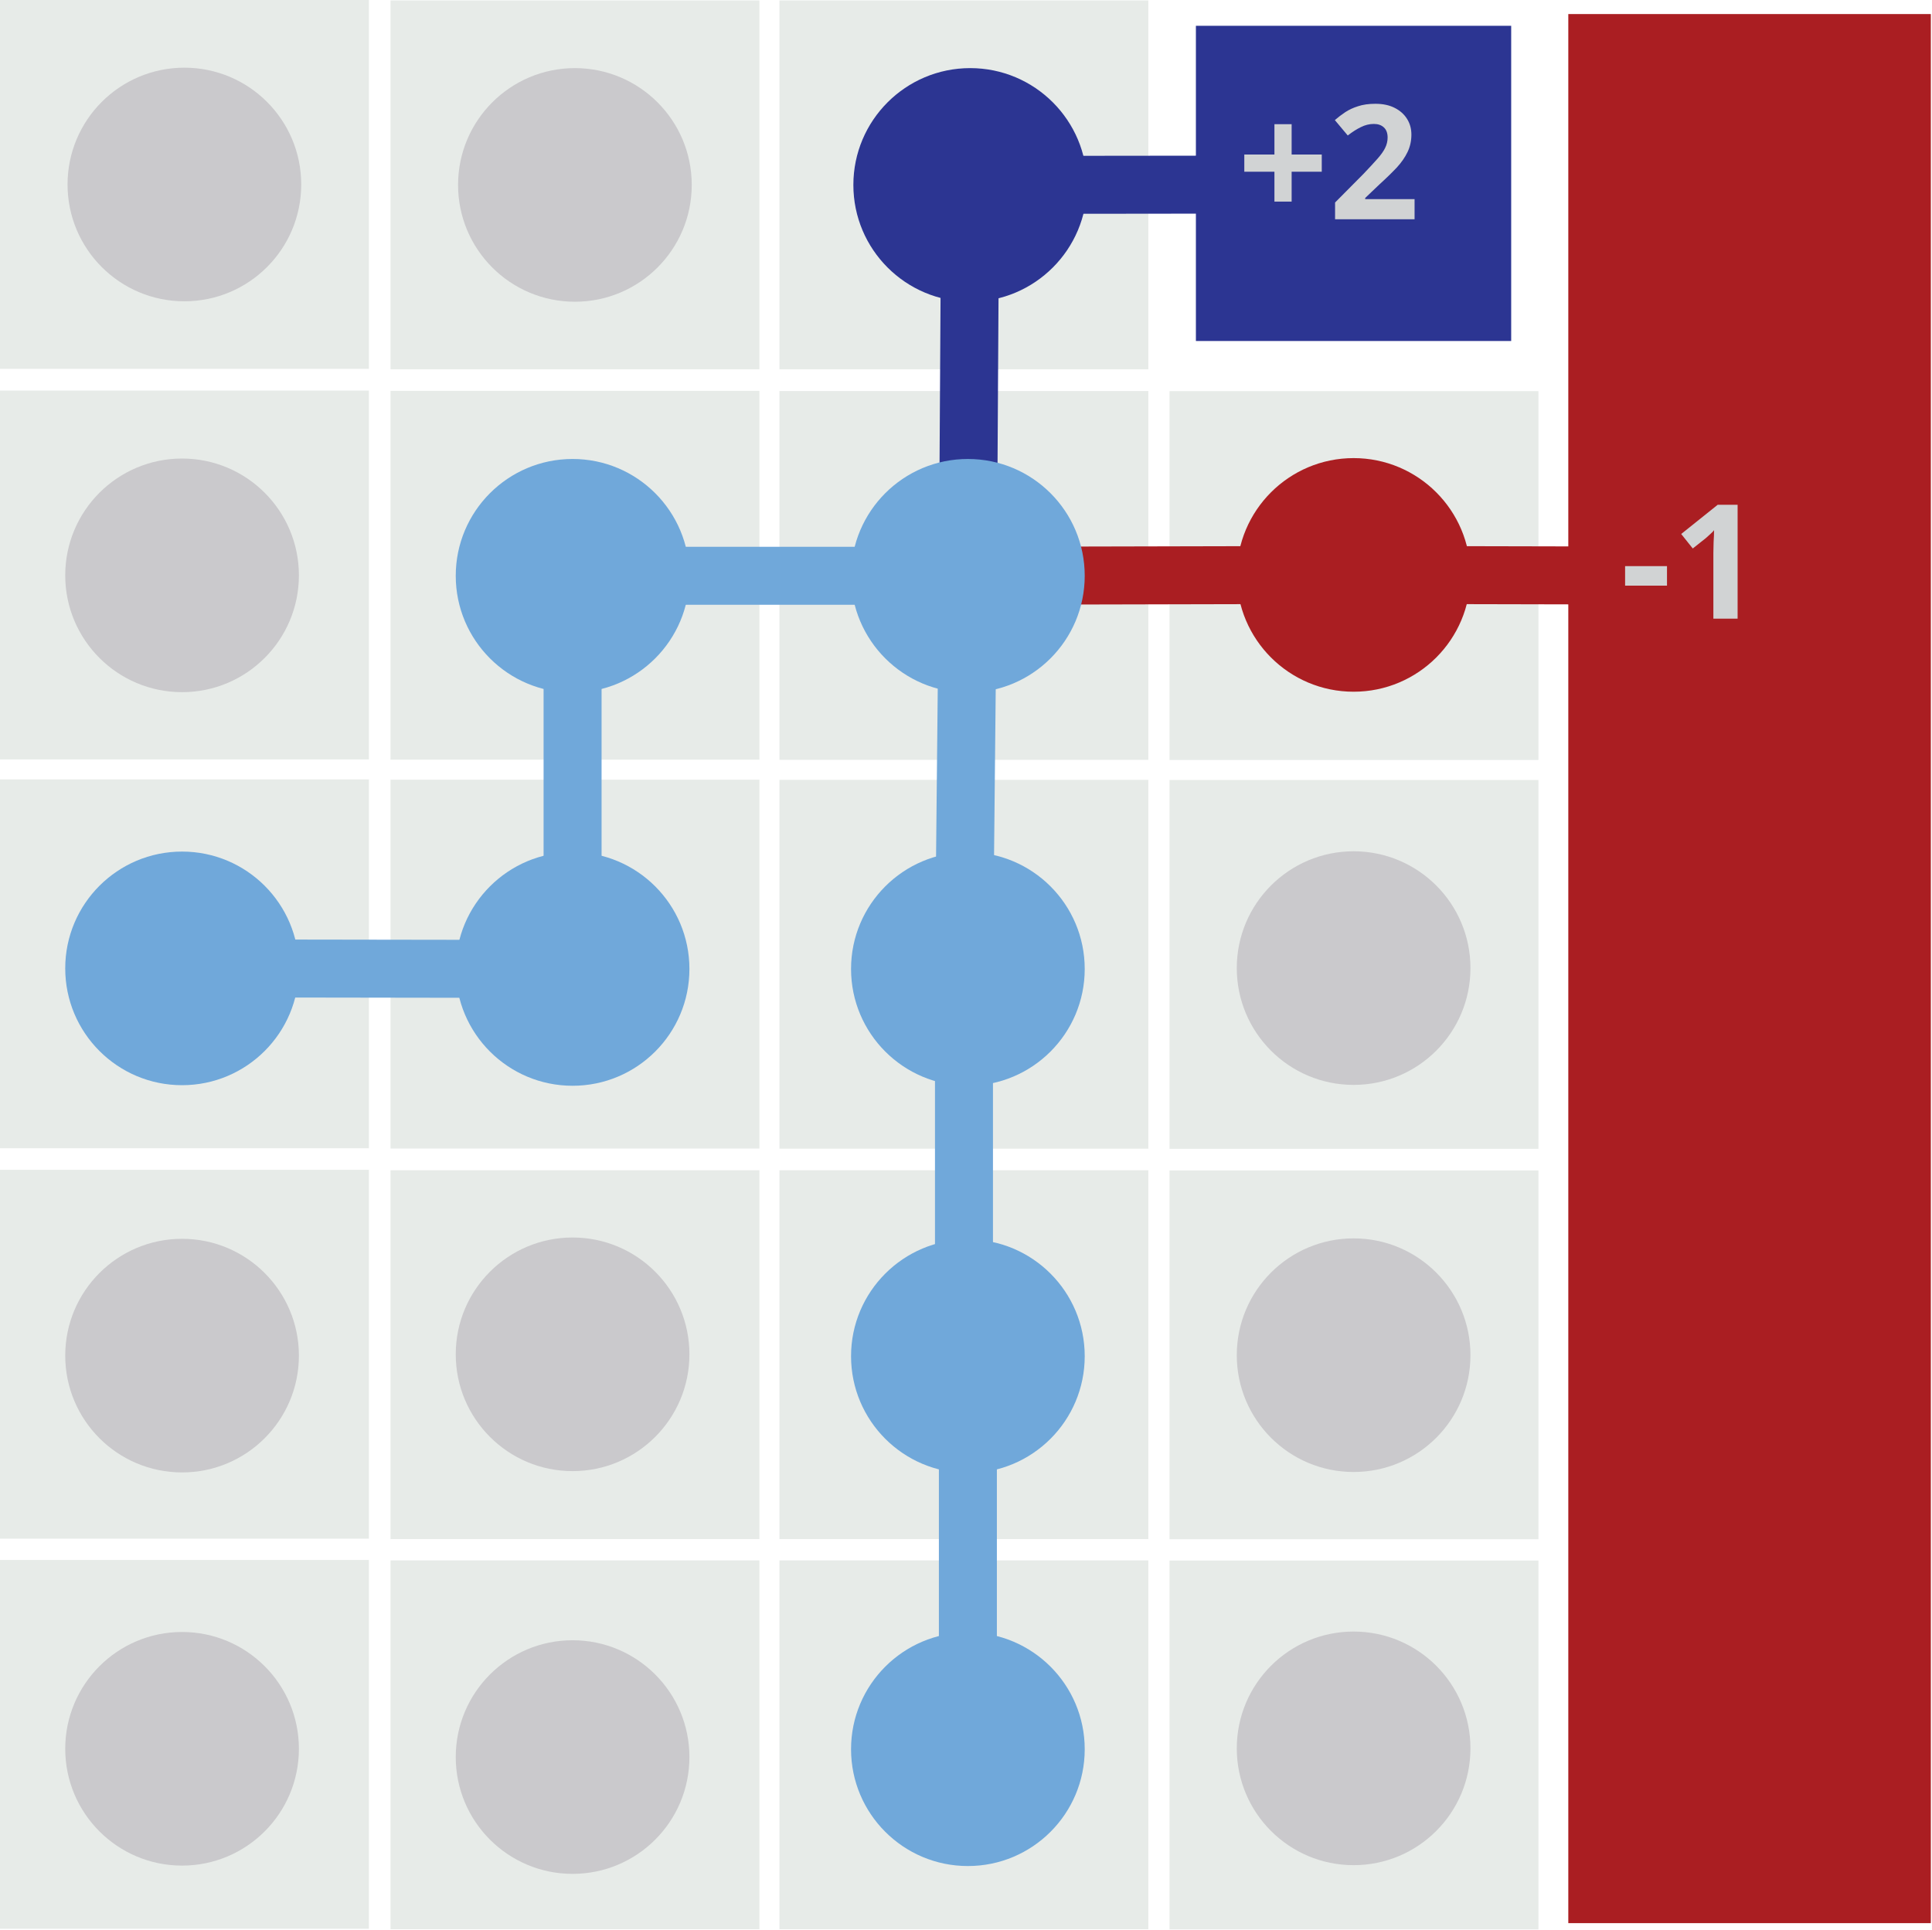
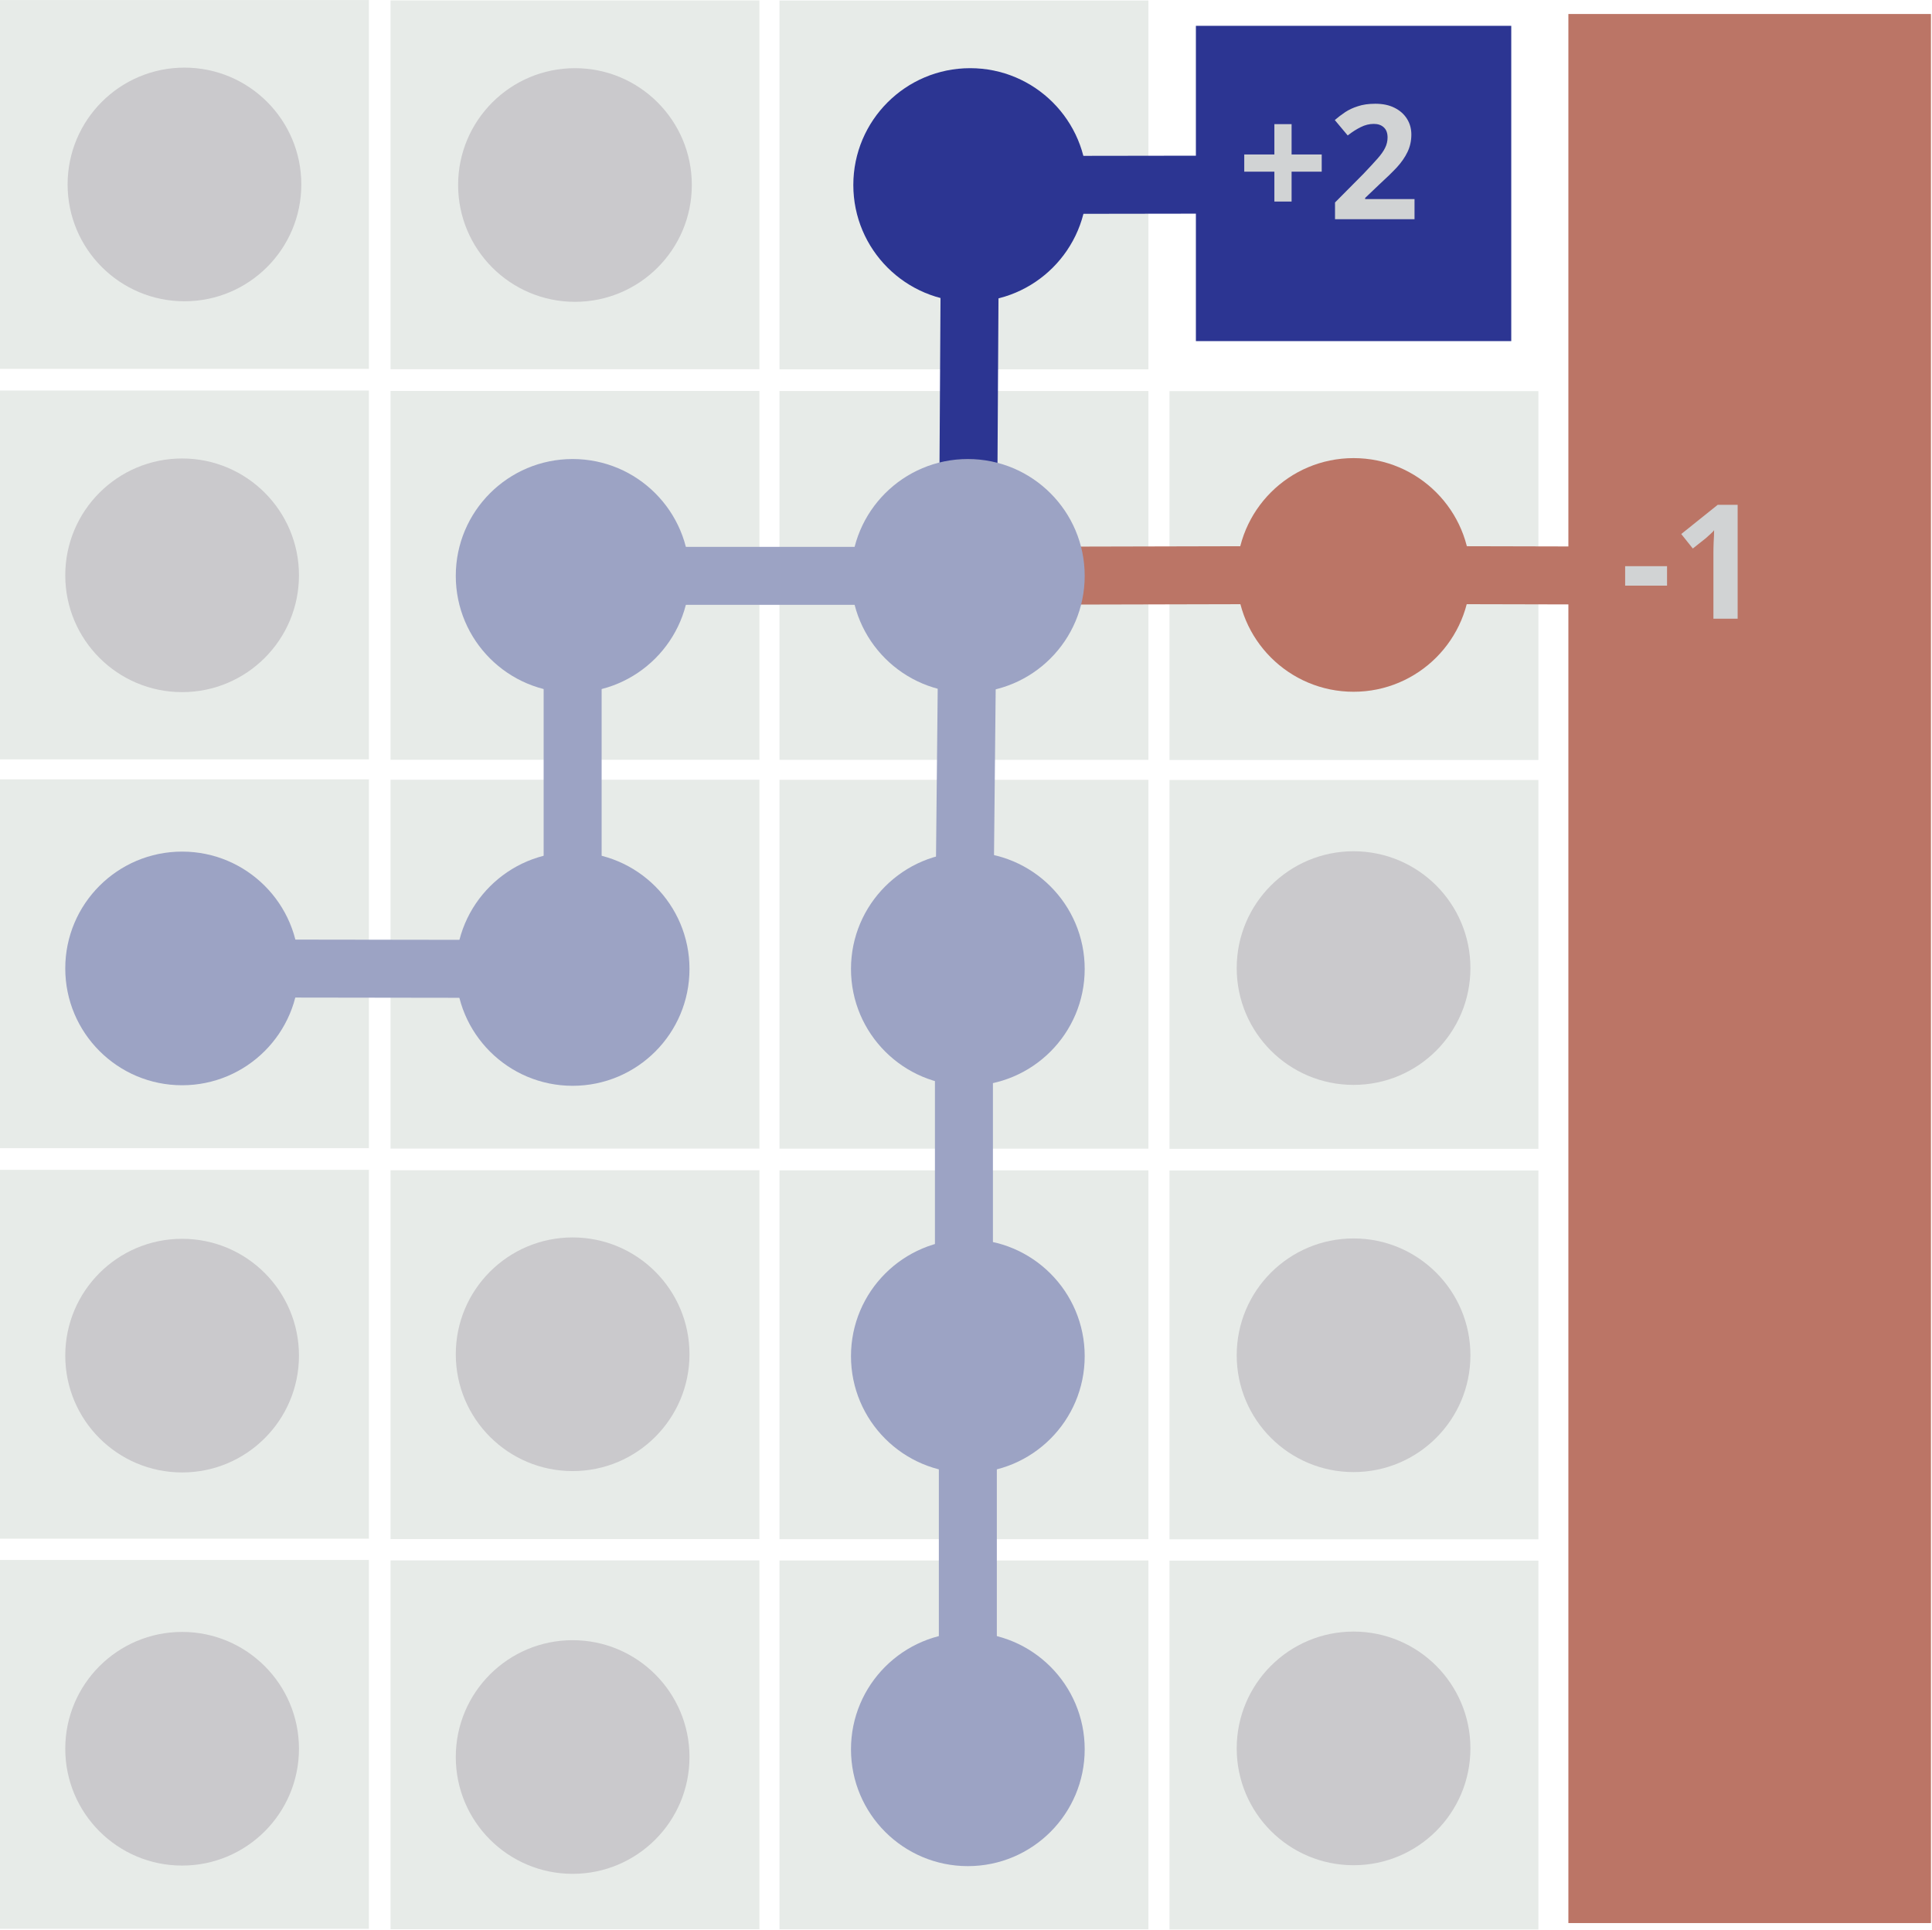
- <svg xmlns="http://www.w3.org/2000/svg" id="Layer_1" data-name="Layer 1" viewBox="0 0 133.28 133.17">
+ <svg xmlns="http://www.w3.org/2000/svg" id="Layer_1" data-name="Layer 1" viewBox="0 0 133.278 133.168">
  <defs>
-     <style>.cls-1{fill:#e7ebe8;}.cls-2{fill:#cac9cc;}.cls-3,.cls-4,.cls-5{fill:none;stroke-miterlimit:10;stroke-width:4px;}.cls-3{stroke:#70a8da;}.cls-4{stroke:#2c3592;}.cls-5{stroke:#aa1e22;}.cls-6{fill:#2c3592;}.cls-7{fill:#70a8da;}.cls-8{fill:#aa1e22;}.cls-9{font-size:11px;fill:#d1d3d4;font-family:MyriadPro-Semibold, Myriad Pro;font-weight:700;}</style>
+     <style>
+       .cls-1 {
+         fill: #e7ebe8;
+       }
+ 
+       .cls-2 {
+         fill: #cac9cc;
+       }
+ 
+       .cls-3, .cls-4, .cls-5 {
+         fill: none;
+         stroke-miterlimit: 10;
+         stroke-width: 4px;
+       }
+ 
+       .cls-3 {
+         stroke: #9ca3c4;
+       }
+ 
+       .cls-4 {
+         stroke: #2c3592;
+       }
+ 
+       .cls-5 {
+         stroke: #bb7566;
+       }
+ 
+       .cls-6 {
+         fill: #2c3592;
+       }
+ 
+       .cls-7 {
+         fill: #9ca3c4;
+       }
+ 
+       .cls-8 {
+         fill: #bb7566;
+       }
+ 
+       .cls-9 {
+         font-size: 11px;
+         fill: #d1d3d4;
+         font-family: MyriadPro-Semibold, Myriad Pro;
+         font-weight: 700;
+       }
+     </style>
  </defs>
-   <rect class="cls-1" width="25.45" height="25.45" />
-   <rect class="cls-1" x="26.94" y="0.03" width="25.45" height="25.45" />
-   <rect class="cls-1" x="53.77" y="0.03" width="25.45" height="25.45" />
-   <rect class="cls-1" y="26.95" width="25.45" height="25.45" />
-   <rect class="cls-1" x="26.94" y="26.97" width="25.45" height="25.45" />
-   <rect class="cls-1" x="53.77" y="26.98" width="25.45" height="25.45" />
-   <rect class="cls-1" x="80.68" y="26.99" width="25.45" height="25.45" />
-   <rect class="cls-1" y="53.78" width="25.45" height="25.45" />
-   <rect class="cls-1" x="26.94" y="53.8" width="25.45" height="25.45" />
-   <rect class="cls-1" x="53.77" y="53.81" width="25.45" height="25.45" />
-   <rect class="cls-1" x="80.68" y="53.82" width="25.45" height="25.45" />
-   <rect class="cls-1" y="80.72" width="25.45" height="25.45" />
-   <rect class="cls-1" x="26.94" y="80.75" width="25.45" height="25.45" />
-   <rect class="cls-1" x="53.77" y="80.75" width="25.45" height="25.45" />
-   <rect class="cls-1" x="80.68" y="80.76" width="25.45" height="25.45" />
-   <rect class="cls-1" y="107.64" width="25.45" height="25.45" />
-   <rect class="cls-1" x="26.94" y="107.67" width="25.45" height="25.45" />
-   <rect class="cls-1" x="53.77" y="107.67" width="25.45" height="25.45" />
-   <rect class="cls-1" x="80.68" y="107.68" width="25.45" height="25.45" />
-   <circle class="cls-2" cx="12.72" cy="12.73" r="8.06" />
-   <circle class="cls-2" cx="39.66" cy="12.76" r="8.06" />
-   <circle class="cls-2" cx="12.56" cy="39.7" r="8.06" />
-   <circle class="cls-2" cx="93.38" cy="66.8" r="8.06" />
-   <circle class="cls-2" cx="12.56" cy="93.54" r="8.06" />
-   <line class="cls-3" x1="12.56" y1="66.82" x2="39.5" y2="66.86" />
-   <line class="cls-3" x1="39.5" y1="39.73" x2="39.5" y2="66.86" />
-   <line class="cls-3" x1="66.77" y1="39.73" x2="39.5" y2="39.73" />
-   <line class="cls-4" x1="66.93" y1="12.76" x2="66.77" y2="39.73" />
-   <line class="cls-4" x1="93.4" y1="12.73" x2="66.93" y2="12.76" />
-   <line class="cls-3" x1="66.5" y1="66.5" x2="66.5" y2="93.51" />
-   <line class="cls-3" x1="66.77" y1="39.73" x2="66.5" y2="66.5" />
-   <line class="cls-5" x1="93.4" y1="39.67" x2="66.77" y2="39.73" />
-   <line class="cls-5" x1="120.7" y1="39.73" x2="93.38" y2="39.67" />
-   <circle class="cls-6" cx="66.93" cy="12.76" r="8.06" />
-   <circle class="cls-7" cx="39.5" cy="39.73" r="8.06" />
-   <circle class="cls-7" cx="66.77" cy="39.73" r="8.06" />
-   <circle class="cls-8" cx="93.38" cy="39.67" r="8.06" />
-   <circle class="cls-7" cx="12.56" cy="66.82" r="8.06" />
-   <circle class="cls-7" cx="39.5" cy="66.86" r="8.06" />
-   <circle class="cls-7" cx="66.77" cy="66.86" r="8.06" />
-   <circle class="cls-2" cx="39.5" cy="93.45" r="8.06" />
-   <circle class="cls-2" cx="12.56" cy="120.67" r="8.06" />
-   <circle class="cls-2" cx="39.5" cy="121.24" r="8.06" />
-   <rect class="cls-8" x="108.19" y="0.97" width="25.01" height="131.73" />
-   <text class="cls-9" transform="translate(111.78 42.69)">-1</text>
-   <line class="cls-3" x1="66.77" y1="120.7" x2="66.77" y2="93.58" />
-   <circle class="cls-2" cx="93.38" cy="93.51" r="8.06" />
-   <circle class="cls-7" cx="66.77" cy="93.58" r="8.06" />
-   <circle class="cls-7" cx="66.77" cy="120.7" r="8.06" />
-   <circle class="cls-2" cx="93.38" cy="120.64" r="8.06" />
-   <rect class="cls-6" x="82.5" y="1.78" width="21.75" height="21.75" />
-   <text class="cls-9" transform="translate(85.37 15.13)">+2</text>
+   <rect class="cls-1" x="0" y="0.002" width="25.45" height="25.45" />
+   <rect class="cls-1" x="26.94" y="0.029" width="25.45" height="25.45" />
+   <rect class="cls-1" x="53.772" y="0.034" width="25.45" height="25.45" />
+   <rect class="cls-1" x="0" y="26.947" width="25.45" height="25.45" />
+   <rect class="cls-1" x="26.94" y="26.974" width="25.45" height="25.45" />
+   <rect class="cls-1" x="53.772" y="26.979" width="25.45" height="25.45" />
+   <rect class="cls-1" x="80.676" y="26.99" width="25.45" height="25.45" />
+   <rect class="cls-1" x="0" y="53.775" width="25.45" height="25.45" />
+   <rect class="cls-1" x="26.94" y="53.803" width="25.45" height="25.45" />
+   <rect class="cls-1" x="53.772" y="53.808" width="25.45" height="25.45" />
+   <rect class="cls-1" x="80.676" y="53.819" width="25.45" height="25.45" />
+   <rect class="cls-1" x="0" y="80.72" width="25.45" height="25.45" />
+   <rect class="cls-1" x="26.94" y="80.748" width="25.45" height="25.45" />
+   <rect class="cls-1" x="53.772" y="80.753" width="25.45" height="25.45" />
+   <rect class="cls-1" x="80.676" y="80.763" width="25.45" height="25.45" />
+   <rect class="cls-1" x="0" y="107.641" width="25.45" height="25.45" />
+   <rect class="cls-1" x="26.94" y="107.668" width="25.45" height="25.45" />
+   <rect class="cls-1" x="53.772" y="107.673" width="25.45" height="25.45" />
+   <rect class="cls-1" x="80.676" y="107.684" width="25.45" height="25.45" />
+   <circle class="cls-2" cx="12.725" cy="12.727" r="8.061" />
+   <circle class="cls-2" cx="39.664" cy="12.765" r="8.061" />
+   <circle class="cls-2" cx="12.563" cy="39.696" r="8.061" />
+   <circle class="cls-2" cx="93.375" cy="66.798" r="8.061" />
+   <circle class="cls-2" cx="12.563" cy="93.539" r="8.061" />
+   <line class="cls-3" x1="12.563" y1="66.822" x2="39.503" y2="66.86" />
+   <line class="cls-3" x1="39.503" y1="39.734" x2="39.503" y2="66.86" />
+   <line class="cls-3" x1="66.766" y1="39.734" x2="39.503" y2="39.734" />
+   <line class="cls-4" x1="66.927" y1="12.765" x2="66.766" y2="39.734" />
+   <line class="cls-4" x1="93.401" y1="12.727" x2="66.927" y2="12.765" />
+   <line class="cls-3" x1="66.496" y1="66.5" x2="66.496" y2="93.514" />
+   <line class="cls-3" x1="66.766" y1="39.734" x2="66.496" y2="66.5" />
+   <line class="cls-5" x1="93.401" y1="39.671" x2="66.766" y2="39.734" />
+   <line class="cls-5" x1="120.7" y1="39.734" x2="93.375" y2="39.671" />
+   <circle class="cls-6" cx="66.927" cy="12.765" r="8.061" />
+   <circle class="cls-7" cx="39.503" cy="39.734" r="8.061" />
+   <circle class="cls-7" cx="66.766" cy="39.734" r="8.061" />
+   <circle class="cls-8" cx="93.375" cy="39.671" r="8.061" />
+   <circle class="cls-7" cx="12.563" cy="66.822" r="8.061" />
+   <circle class="cls-7" cx="39.503" cy="66.86" r="8.061" />
+   <circle class="cls-7" cx="66.766" cy="66.86" r="8.061" />
+   <circle class="cls-2" cx="39.503" cy="93.445" r="8.061" />
+   <circle class="cls-2" cx="12.563" cy="120.665" r="8.061" />
+   <circle class="cls-2" cx="39.503" cy="121.235" r="8.061" />
+   <rect class="cls-8" x="108.194" y="0.966" width="25.012" height="131.727" />
+   <text class="cls-9" transform="translate(111.7814 42.69184)">-1</text>
+   <line class="cls-3" x1="66.766" y1="120.703" x2="66.766" y2="93.576" />
+   <circle class="cls-2" cx="93.375" cy="93.514" r="8.061" />
+   <circle class="cls-7" cx="66.766" cy="93.576" r="8.061" />
+   <circle class="cls-7" cx="66.766" cy="120.703" r="8.061" />
+   <circle class="cls-2" cx="93.375" cy="120.641" r="8.061" />
+   <rect class="cls-6" x="82.498" y="1.782" width="21.755" height="21.755" />
+   <text class="cls-9" transform="translate(85.36532 15.12735)">+2</text>
</svg>
